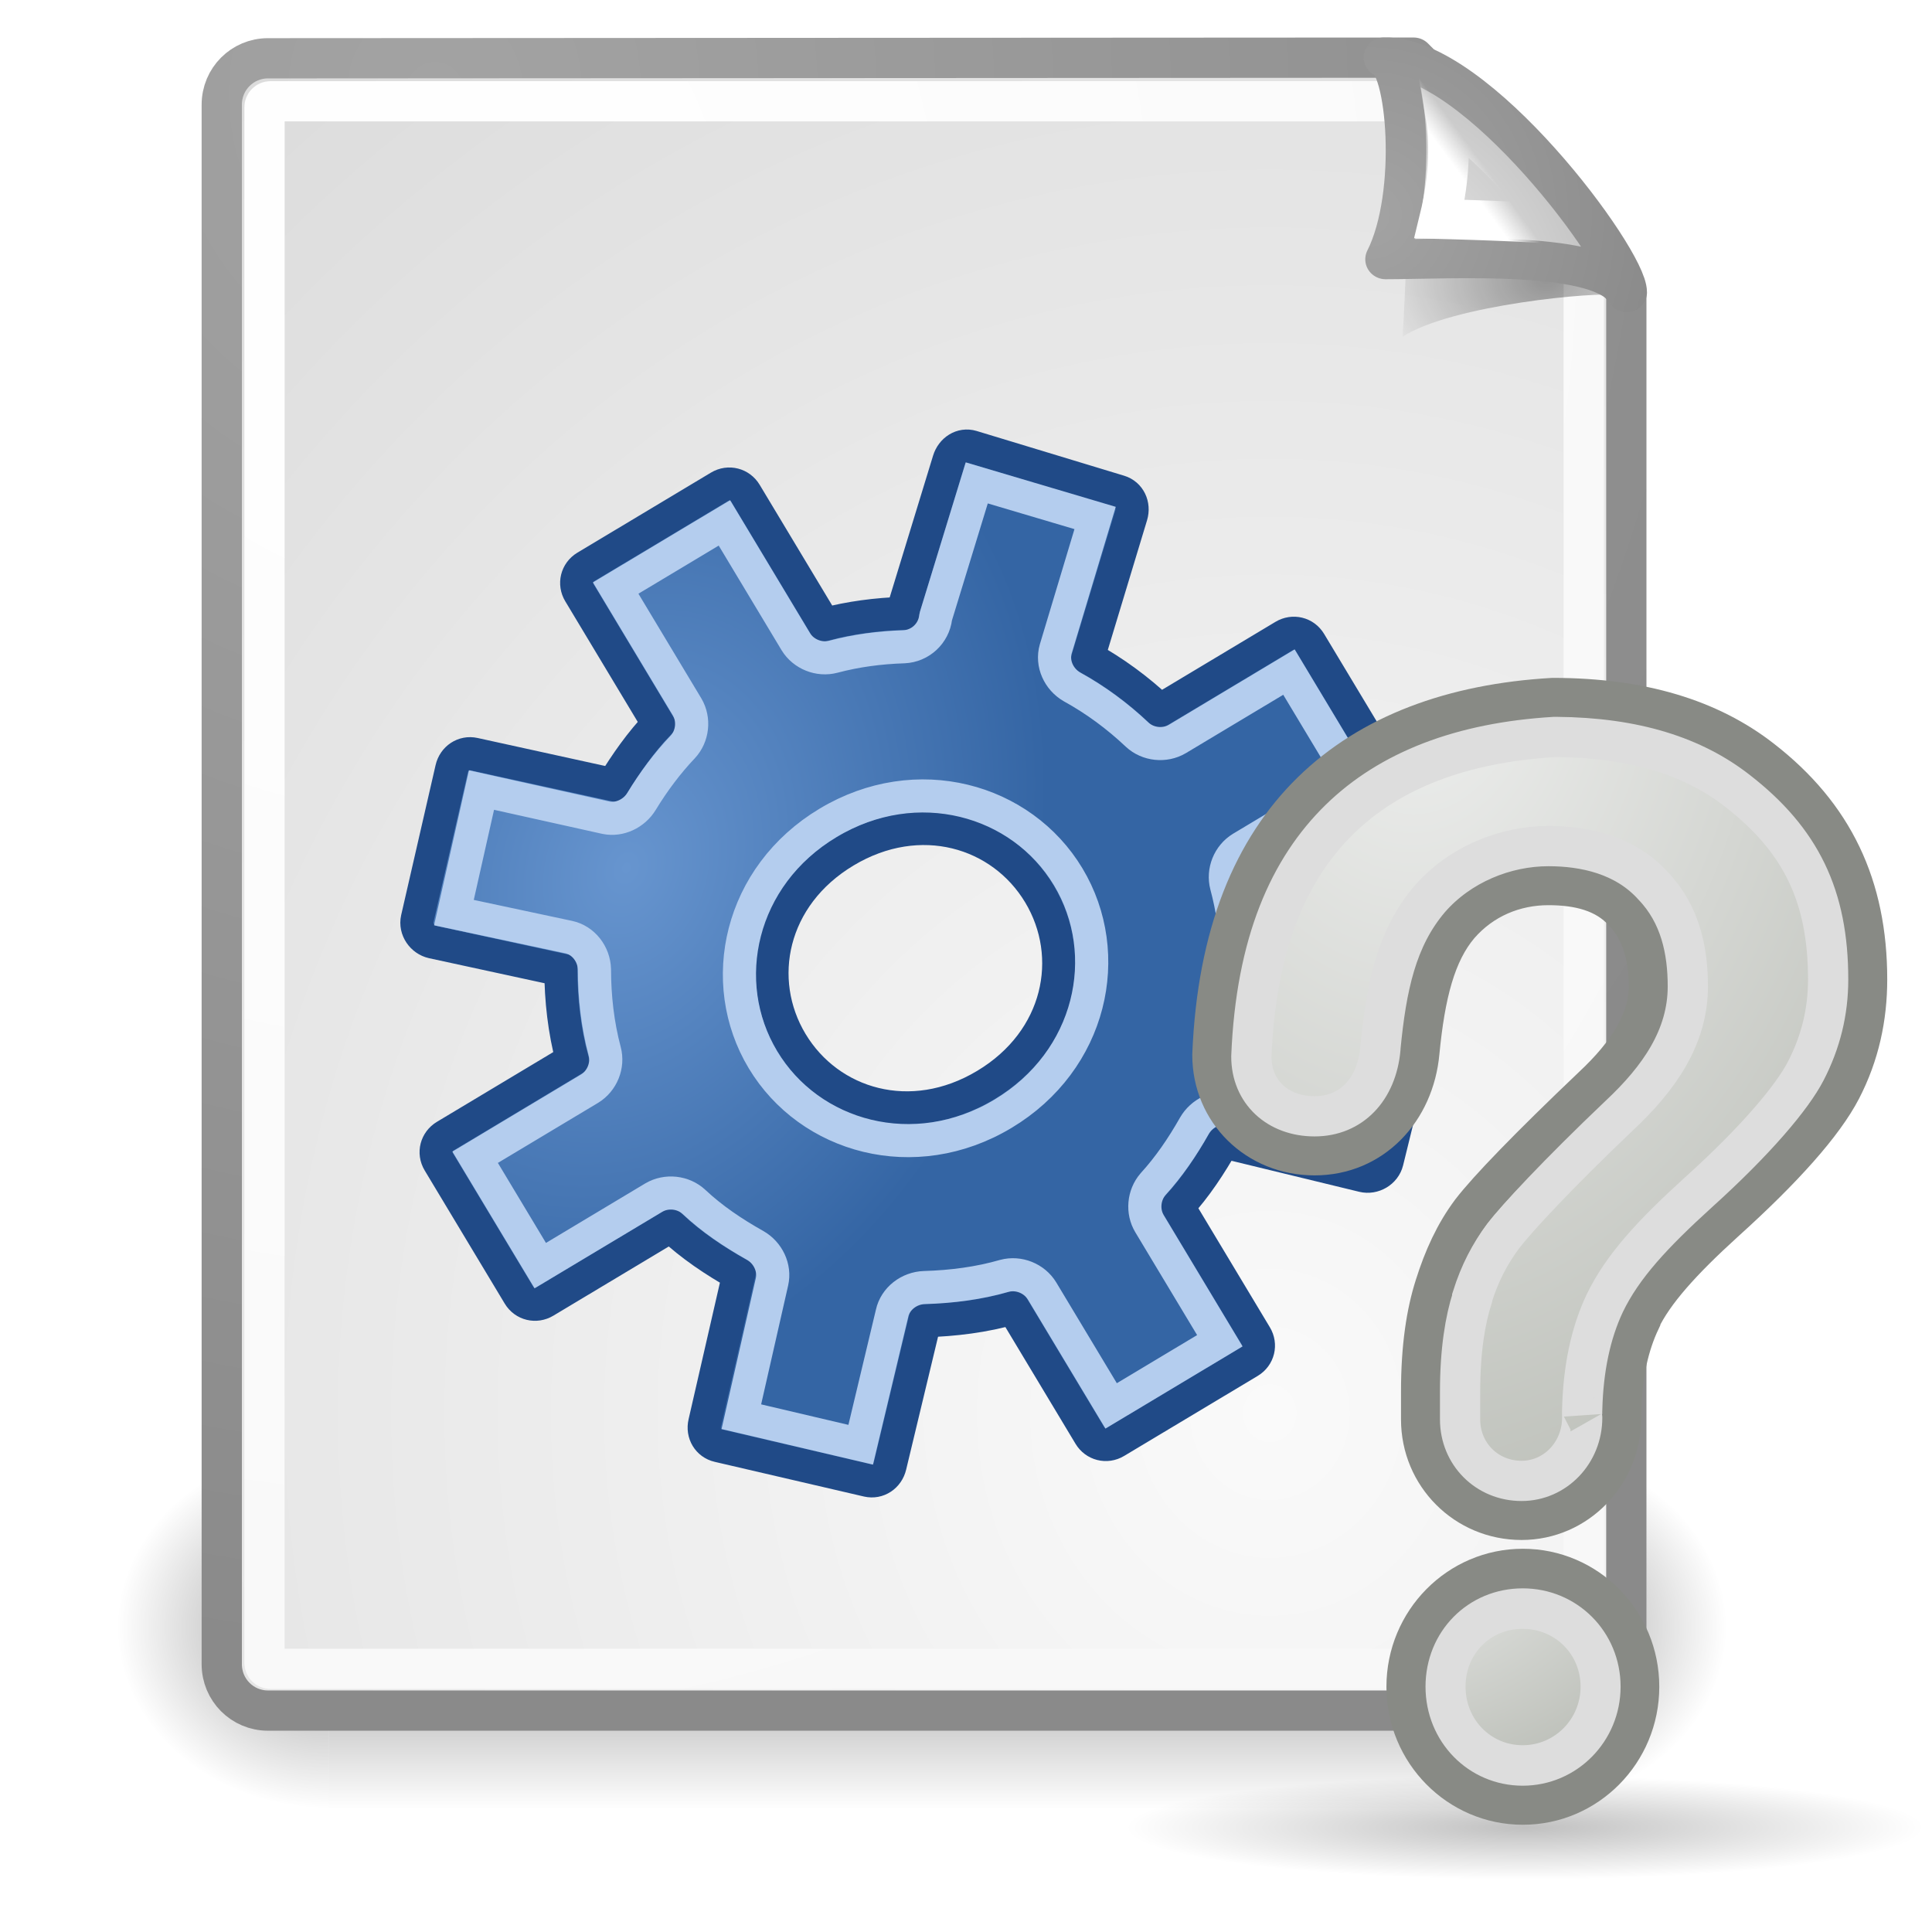
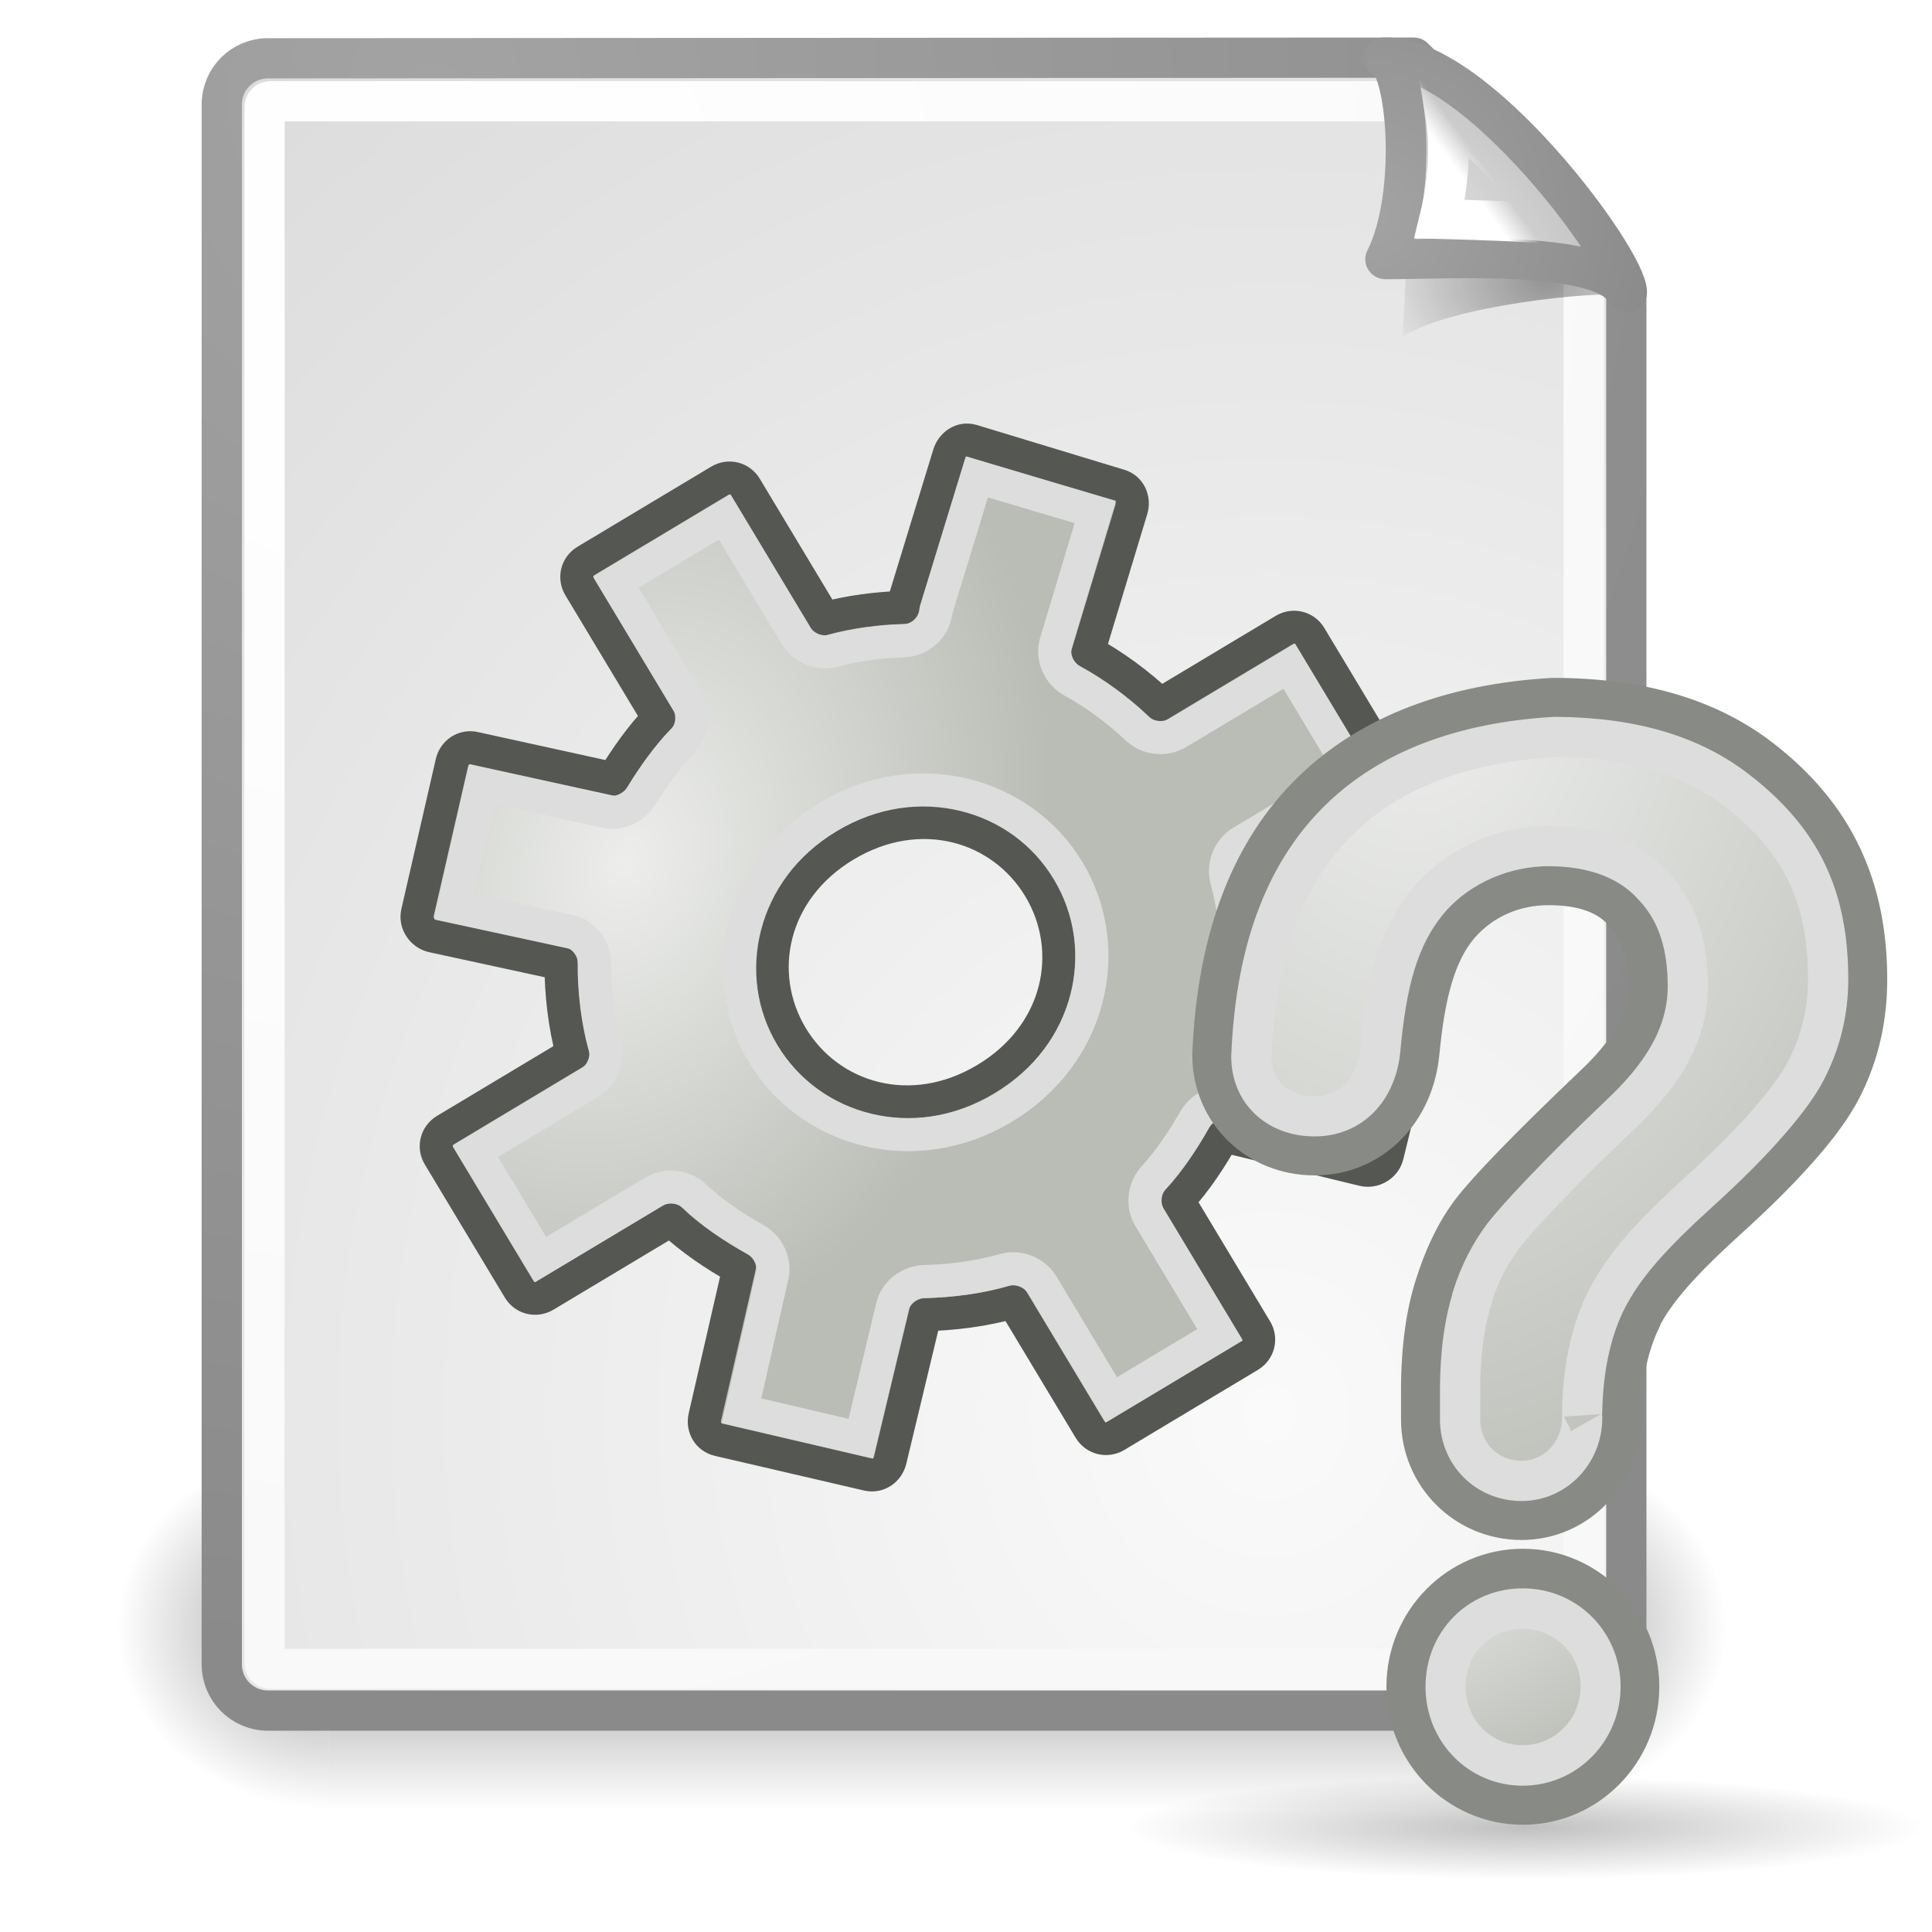
<svg xmlns="http://www.w3.org/2000/svg" xmlns:xlink="http://www.w3.org/1999/xlink" width="48px" height="48px" id="svg11300">
  <defs id="defs3">
    <linearGradient id="linearGradient3990">
      <stop style="stop-color:#6795cf;stop-opacity:1;" offset="0" id="stop3992" />
      <stop style="stop-color:#3465a4;stop-opacity:1;" offset="1" id="stop3994" />
    </linearGradient>
    <linearGradient id="linearGradient2277">
      <stop id="stop2279" offset="0" style="stop-color:#eff0ef;stop-opacity:1;" />
      <stop id="stop2281" offset="1" style="stop-color:#babdb6;stop-opacity:1;" />
    </linearGradient>
-     <radialGradient xlink:href="#linearGradient3990" id="radialGradient2262" gradientUnits="userSpaceOnUse" gradientTransform="matrix(0.6461339,0.222705,-0.2929393,0.8425366,-18.07578,0.3108908)" cx="56.704" cy="10.241" fx="56.704" fy="10.241" r="14.75" />
    <linearGradient id="linearGradient259">
      <stop style="stop-color:#fafafa;stop-opacity:1;" offset="0" id="stop260" />
      <stop style="stop-color:#bbbbbb;stop-opacity:1;" offset="1" id="stop261" />
    </linearGradient>
    <linearGradient id="linearGradient269">
      <stop style="stop-color:#a3a3a3;stop-opacity:1;" offset="0" id="stop270" />
      <stop style="stop-color:#8a8a8a;stop-opacity:1;" offset="1" id="stop271" />
    </linearGradient>
    <linearGradient id="linearGradient15662">
      <stop style="stop-color:#ffffff;stop-opacity:1;" offset="0" id="stop15664" />
      <stop style="stop-color:#f8f8f8;stop-opacity:1;" offset="1" id="stop15666" />
    </linearGradient>
    <linearGradient id="linearGradient2251">
      <stop id="stop2253" offset="0" style="stop-color:#ffffff;stop-opacity:1;" />
      <stop id="stop2255" offset="1" style="stop-color:#ffffff;stop-opacity:0;" />
    </linearGradient>
    <linearGradient id="linearGradient4790">
      <stop id="stop4792" offset="0" style="stop-color:#000000;stop-opacity:1;" />
      <stop id="stop4794" offset="1" style="stop-color:#000000;stop-opacity:0;" />
    </linearGradient>
    <linearGradient id="linearGradient3688">
      <stop id="stop3690" offset="0" style="stop-color:black;stop-opacity:1;" />
      <stop id="stop3692" offset="1" style="stop-color:black;stop-opacity:0;" />
    </linearGradient>
    <linearGradient id="linearGradient3702">
      <stop id="stop3704" offset="0" style="stop-color:black;stop-opacity:0;" />
      <stop style="stop-color:black;stop-opacity:1;" offset="0.5" id="stop3710" />
      <stop id="stop3706" offset="1" style="stop-color:black;stop-opacity:0;" />
    </linearGradient>
    <radialGradient xlink:href="#linearGradient3688" id="radialGradient2401" gradientUnits="userSpaceOnUse" gradientTransform="matrix(2.003784,0,0,1.4,27.98813,-17.4)" cx="4.993" cy="43.5" fx="4.993" fy="43.5" r="2.5" />
    <radialGradient xlink:href="#linearGradient3688" id="radialGradient2403" gradientUnits="userSpaceOnUse" gradientTransform="matrix(2.003784,0,0,1.4,-20.01187,-104.4)" cx="4.993" cy="43.5" fx="4.993" fy="43.5" r="2.5" />
    <linearGradient xlink:href="#linearGradient3702" id="linearGradient2405" gradientUnits="userSpaceOnUse" x1="25.058" y1="47.028" x2="25.058" y2="39.999" />
    <radialGradient xlink:href="#linearGradient259" id="radialGradient2407" gradientUnits="userSpaceOnUse" gradientTransform="matrix(0.961084,0,0,1.044459,-4.060961e-3,-0.142424)" cx="33.967" cy="35.737" fx="33.967" fy="35.737" r="86.708" />
    <radialGradient xlink:href="#linearGradient269" id="radialGradient2409" gradientUnits="userSpaceOnUse" gradientTransform="matrix(0.968868,0,0,1.036068,3.351554,0.506089)" cx="8.824" cy="3.756" fx="8.824" fy="3.756" r="37.752" />
    <radialGradient xlink:href="#linearGradient15662" id="radialGradient2411" gradientUnits="userSpaceOnUse" gradientTransform="matrix(0.968273,0,0,1.032767,3.353553,0.646447)" cx="8.144" cy="7.268" fx="8.144" fy="7.268" r="38.159" />
    <radialGradient xlink:href="#linearGradient4790" id="radialGradient2413" gradientUnits="userSpaceOnUse" gradientTransform="matrix(1.744653,0,0,1.283833,-26.58256,-3.478359)" cx="37.03" cy="12.989" fx="37.03" fy="12.989" r="4.293" />
    <radialGradient xlink:href="#linearGradient259" id="radialGradient2415" gradientUnits="userSpaceOnUse" gradientTransform="matrix(0.148355,1.009137e-2,-1.104438e-2,0.162365,25.06011,12.81706)" cx="30.654" cy="14.937" fx="30.654" fy="14.937" r="86.708" />
    <radialGradient xlink:href="#linearGradient269" id="radialGradient2417" gradientUnits="userSpaceOnUse" gradientTransform="matrix(0.331735,0,0,0.353831,20.10526,9.5823)" cx="31.863" cy="2.367" fx="31.863" fy="2.367" r="37.752" />
    <linearGradient xlink:href="#linearGradient2251" id="linearGradient2419" gradientUnits="userSpaceOnUse" gradientTransform="matrix(-2.48131e-2,-0.756771,0.756567,-2.481981e-2,8.221918,36.1682)" x1="33.396" y1="36.921" x2="34.17" y2="38.07" />
    <linearGradient id="linearGradient15837">
      <stop id="stop15839" offset="0" style="stop-color:#000000;stop-opacity:1;" />
      <stop id="stop15841" offset="1" style="stop-color:#000000;stop-opacity:0;" />
    </linearGradient>
    <radialGradient xlink:href="#linearGradient15837" id="radialGradient4085" gradientUnits="userSpaceOnUse" gradientTransform="matrix(1,0,0,7.4074073e-2,0,0.4629607)" cx="26.813" cy="0.5" fx="26.813" fy="0.5" r="25.313" />
    <radialGradient xlink:href="#linearGradient2277" id="radialGradient4087" gradientUnits="userSpaceOnUse" gradientTransform="matrix(4.7031029e-3,2.165739,-2.787924,6.3326526e-3,27.91107,-23.76619)" cx="12.078" cy="5.116" fx="12.078" fy="5.116" r="5.579" />
    <radialGradient xlink:href="#linearGradient2277" id="radialGradient4089" gradientUnits="userSpaceOnUse" gradientTransform="matrix(-0.2845599,2.852686,-1.985305,-0.1980374,-23.58148,-70.21613)" cx="13.154" cy="-21.555" fx="13.154" fy="-21.555" r="12.312" />
+     <radialGradient xlink:href="#linearGradient269" id="radialGradient15656" gradientUnits="userSpaceOnUse" gradientTransform="matrix(0.968868,0,0,1.036068,3.351554,0.506089)" cx="8.824" cy="3.756" fx="8.824" fy="3.756" r="37.752" />
+     <radialGradient xlink:href="#linearGradient259" id="radialGradient15658" gradientUnits="userSpaceOnUse" gradientTransform="matrix(0.961084,0,0,1.044459,-4.060961e-3,-0.142424)" cx="33.967" cy="35.737" fx="33.967" fy="35.737" r="86.708" />
+     <radialGradient xlink:href="#linearGradient15662" id="radialGradient15668" gradientUnits="userSpaceOnUse" gradientTransform="matrix(0.968273,0,0,1.032767,3.353553,0.646447)" cx="8.144" cy="7.268" fx="8.144" fy="7.268" r="38.159" />
+     <radialGradient xlink:href="#linearGradient3688" id="radialGradient3717" gradientUnits="userSpaceOnUse" gradientTransform="matrix(2.003784,0,0,1.4,27.98813,-17.4)" cx="4.993" cy="43.5" fx="4.993" fy="43.5" r="2.5" />
+     <radialGradient xlink:href="#linearGradient3688" id="radialGradient3719" gradientUnits="userSpaceOnUse" gradientTransform="matrix(2.003784,0,0,1.4,-20.01187,-104.4)" cx="4.993" cy="43.5" fx="4.993" fy="43.5" r="2.5" />
+     <linearGradient xlink:href="#linearGradient3702" id="linearGradient3721" gradientUnits="userSpaceOnUse" x1="25.058" y1="47.028" x2="25.058" y2="39.999" />
+     <radialGradient xlink:href="#linearGradient4790" id="radialGradient1923" gradientUnits="userSpaceOnUse" gradientTransform="matrix(1.744653,0,0,1.283833,-26.58256,-3.478359)" cx="37.03" cy="12.989" fx="37.03" fy="12.989" r="4.293" />
+     <radialGradient xlink:href="#linearGradient259" id="radialGradient1925" gradientUnits="userSpaceOnUse" gradientTransform="matrix(0.148355,1.009137e-2,-1.104438e-2,0.162365,25.06011,12.81706)" cx="30.654" cy="14.937" fx="30.654" fy="14.937" r="86.708" />
+     <radialGradient xlink:href="#linearGradient269" id="radialGradient1927" gradientUnits="userSpaceOnUse" gradientTransform="matrix(0.331735,0,0,0.353831,20.10526,9.5823)" cx="31.863" cy="2.367" fx="31.863" fy="2.367" r="37.752" />
+     <linearGradient xlink:href="#linearGradient2251" id="linearGradient1929" gradientUnits="userSpaceOnUse" gradientTransform="matrix(-2.48131e-2,-0.756771,0.756567,-2.481981e-2,8.221918,36.1682)" x1="33.396" y1="36.921" x2="34.17" y2="38.07" />
+     <radialGradient r="13.104" fy="10.424" fx="-45.67" cy="10.424" cx="-45.67" gradientTransform="matrix(0.1335212,1.979235,-2.592362,0.1748831,-12.54898,95.6971)" gradientUnits="userSpaceOnUse" id="radialGradient4002" xlink:href="#linearGradient3990" />
+     <radialGradient r="14.75" fy="10.241" fx="56.704" cy="10.241" cx="56.704" gradientTransform="matrix(0.664143,0.4987188,-0.6514275,0.8675051,-6.592732,-24.79392)" gradientUnits="userSpaceOnUse" id="radialGradient2489" xlink:href="#linearGradient8440" />
+     <linearGradient id="linearGradient8440">
+       <stop id="stop8442" offset="0" style="stop-color:#edeeec;stop-opacity:1;" />
+       <stop id="stop8444" offset="1" style="stop-color:#babdb6;stop-opacity:1;" />
+     </linearGradient>
+     <radialGradient xlink:href="#linearGradient8440" id="radialGradient8109" gradientUnits="userSpaceOnUse" gradientTransform="matrix(0.664143,0.4987188,-0.6514275,0.8675051,-6.592732,-24.79392)" cx="56.704" cy="10.241" fx="56.704" fy="10.241" r="14.75" />
  </defs>
  <g id="layer1">
    <g id="g2385" transform="translate(-1.094465,-2.067845)">
      <g id="layer6">
        <g transform="matrix(1.052632,0,0,1.285713,-1.263158,-13.42854)" style="opacity:0.4" id="g3712">
          <rect style="opacity:1;fill:url(#radialGradient2401);fill-opacity:1;stroke:none;stroke-width:1;stroke-linecap:round;stroke-linejoin:miter;stroke-miterlimit:4;stroke-dasharray:none;stroke-opacity:1" id="rect2801" width="5" height="7" x="38" y="40" />
          <rect style="opacity:1;fill:url(#radialGradient2403);fill-opacity:1;stroke:none;stroke-width:1;stroke-linecap:round;stroke-linejoin:miter;stroke-miterlimit:4;stroke-dasharray:none;stroke-opacity:1" id="rect3696" width="5" height="7" x="-10" y="-47" transform="scale(-1,-1)" />
          <rect style="opacity:1;fill:url(#linearGradient2405);fill-opacity:1;stroke:none;stroke-width:1;stroke-linecap:round;stroke-linejoin:miter;stroke-miterlimit:4;stroke-dasharray:none;stroke-opacity:1" id="rect3700" width="28" height="7" x="10" y="40" />
        </g>
      </g>
      <g id="g2392" style="display:inline">
        <path id="rect15391" d="M 7.753,3.516 L 36.218,3.5 C 36.218,3.5 41.5,8.796 41.5,9.435 L 41.5,43.414 C 41.5,44.053 40.987,44.567 40.35,44.567 L 7.753,44.567 C 7.116,44.567 6.604,44.053 6.604,43.414 L 6.604,4.668 C 6.604,4.03 7.116,3.516 7.753,3.516 z" style="color:#000000;fill:url(#radialGradient2407);fill-opacity:1;fill-rule:nonzero;stroke:url(#radialGradient2409);stroke-width:1;stroke-linecap:round;stroke-linejoin:round;marker:none;marker-start:none;marker-mid:none;marker-end:none;stroke-miterlimit:4;stroke-dashoffset:0;stroke-opacity:1;visibility:visible;display:block;overflow:visible" />
        <path id="rect15660" d="M 7.815,4.584 L 36.691,4.584 C 36.691,4.584 40.442,8.605 40.442,8.688 L 40.442,43.381 C 40.442,43.464 40.375,43.53 40.293,43.53 L 7.815,43.53 C 7.733,43.53 7.666,43.464 7.666,43.381 L 7.666,4.733 C 7.666,4.65 7.733,4.584 7.815,4.584 z" style="color:#000000;fill:none;fill-opacity:1;fill-rule:nonzero;stroke:url(#radialGradient2411);stroke-width:1;stroke-linecap:round;stroke-linejoin:round;marker:none;marker-start:none;marker-mid:none;marker-end:none;stroke-miterlimit:4;stroke-dashoffset:0;stroke-opacity:1;visibility:visible;display:block;overflow:visible" />
      </g>
      <g style="display:inline" id="layer5">
        <g transform="matrix(0.589097,0,0,0.577622,17.11331,1.395056)" id="g1918">
          <path style="opacity:0.357;color:#000000;fill:url(#radialGradient2413);fill-opacity:1;fill-rule:evenodd;stroke:none;stroke-width:1;stroke-linecap:butt;stroke-linejoin:miter;marker:none;marker-start:none;marker-mid:none;marker-end:none;stroke-miterlimit:4;stroke-dasharray:none;stroke-dashoffset:0;stroke-opacity:1;visibility:visible;display:inline;overflow:visible" d="M 40.985,13.861 C 40.257,12.515 34.882,10.131 32.085,9.331 C 32.254,10.904 31.962,15.649 31.962,15.649 C 34.024,14.274 40.204,13.699 40.985,13.861 z" id="path5348" />
          <path style="opacity:1;color:#000000;fill:url(#radialGradient2415);fill-opacity:1;fill-rule:nonzero;stroke:url(#radialGradient2417);stroke-width:1.714;stroke-linecap:butt;stroke-linejoin:round;marker:none;marker-start:none;marker-mid:none;marker-end:none;stroke-miterlimit:4;stroke-dasharray:none;stroke-dashoffset:0;stroke-opacity:1;visibility:visible;display:block;overflow:visible" d="M 41.411,13.739 C 41.424,12.324 35.058,3.532 31.175,3.635 C 32.148,3.868 32.634,9.506 31.244,12.318 C 33.994,12.318 40.447,11.881 41.411,13.739 z" id="path2210" />
          <path id="path2247" d="M 38.373,10.821 C 37.822,9.801 35.225,6.982 33.77,6.045 C 33.951,7.125 33.991,8.644 33.525,10.584 C 33.525,10.584 37.782,10.698 38.373,10.821 z" style="opacity:1;color:#000000;fill:none;fill-opacity:1;fill-rule:evenodd;stroke:url(#linearGradient2419);stroke-width:1.714;stroke-linecap:butt;stroke-linejoin:miter;marker:none;marker-start:none;marker-mid:none;marker-end:none;stroke-miterlimit:4;stroke-dasharray:none;stroke-dashoffset:0;stroke-opacity:1;visibility:visible;display:inline;overflow:visible" />
        </g>
      </g>
    </g>
-     <path style="fill:url(#radialGradient2262);fill-opacity:1;fill-rule:evenodd;stroke:#204a87;stroke-width:0.823;stroke-linecap:butt;stroke-linejoin:miter;stroke-miterlimit:4;stroke-dasharray:none;stroke-dashoffset:0;stroke-opacity:1" d="M 14.558,14.083 C 14.328,14.221 14.263,14.505 14.396,14.726 L 16.355,17.986 C 15.918,18.445 15.554,18.965 15.231,19.495 L 11.778,18.737 C 11.525,18.681 11.282,18.841 11.223,19.102 L 10.368,22.827 C 10.31,23.088 10.494,23.348 10.747,23.404 L 13.935,24.095 C 13.937,24.843 14.021,25.597 14.217,26.336 L 11.066,28.225 C 10.844,28.358 10.766,28.639 10.904,28.868 L 12.892,32.175 C 13.029,32.404 13.314,32.468 13.536,32.335 L 16.664,30.46 C 17.177,30.942 17.753,31.324 18.355,31.664 L 17.509,35.352 C 17.448,35.612 17.597,35.86 17.849,35.918 L 21.558,36.78 C 21.811,36.838 22.052,36.676 22.113,36.416 L 22.978,32.813 C 23.711,32.791 24.451,32.702 25.172,32.494 L 27.074,35.659 C 27.207,35.881 27.488,35.957 27.718,35.819 L 31.036,33.831 C 31.266,33.693 31.33,33.409 31.197,33.188 L 29.267,29.975 C 29.715,29.484 30.075,28.934 30.395,28.367 L 33.867,29.21 C 34.119,29.271 34.396,29.115 34.46,28.855 L 35.377,25.125 C 35.441,24.865 35.287,24.619 35.036,24.558 L 31.55,23.691 C 31.524,23.052 31.435,22.403 31.267,21.772 L 34.371,19.912 C 34.593,19.779 34.67,19.498 34.533,19.269 L 32.545,15.962 C 32.408,15.733 32.123,15.669 31.901,15.802 L 28.82,17.648 C 28.275,17.133 27.678,16.696 27.035,16.34 L 28.104,12.808 C 28.181,12.553 28.058,12.288 27.81,12.213 L 24.144,11.101 C 23.896,11.027 23.653,11.186 23.575,11.442 L 22.455,15.102 C 22.441,15.146 22.441,15.195 22.44,15.239 C 21.787,15.26 21.123,15.344 20.479,15.515 L 18.52,12.255 C 18.387,12.034 18.105,11.957 17.875,12.095 L 14.558,14.083 z M 20.996,21.149 C 22.848,20.039 24.888,20.652 25.823,22.208 C 26.758,23.764 26.341,25.849 24.488,26.959 C 22.636,28.07 20.597,27.456 19.661,25.9 C 18.726,24.344 19.144,22.259 20.996,21.149 z" id="path2212" />
-     <path style="fill:none;fill-opacity:1;fill-rule:evenodd;stroke:#b4cdee;stroke-width:0.932;stroke-linecap:butt;stroke-linejoin:miter;stroke-miterlimit:4;stroke-dasharray:none;stroke-dashoffset:0;stroke-opacity:1" id="path3195" d="M 60.5,3.25 L 60.5,7.156 C 60.496,7.57 60.21,7.948 59.812,8.062 C 59.213,8.229 58.617,8.473 58.031,8.781 C 57.681,8.965 57.228,8.925 56.938,8.656 L 54.344,6.188 L 51.906,8.75 L 54.312,11 C 54.627,11.294 54.679,11.781 54.469,12.156 C 54.069,12.827 53.745,13.538 53.531,14.281 C 53.417,14.679 53.039,14.965 52.625,14.969 L 48.875,14.969 L 48.875,18.531 L 52.594,18.531 C 53.008,18.535 53.386,18.821 53.5,19.219 C 53.689,19.887 53.98,20.514 54.344,21.156 C 54.545,21.516 54.504,21.985 54.219,22.281 L 51.531,25.094 L 54,27.5 L 56.656,24.781 C 56.95,24.467 57.437,24.415 57.812,24.625 C 58.487,25.004 59.184,25.308 59.906,25.5 C 60.304,25.614 60.59,25.992 60.594,26.406 L 60.594,30.188 L 64.156,30.188 L 64.156,26.344 C 64.155,25.939 64.429,25.565 64.812,25.438 C 65.438,25.25 66.05,24.969 66.656,24.625 C 67.016,24.424 67.485,24.464 67.781,24.75 L 70.375,27.312 L 72.875,24.844 L 70.281,22.25 C 69.978,21.947 69.937,21.462 70.156,21.094 C 70.475,20.508 70.724,19.916 70.906,19.281 C 71.021,18.883 71.398,18.597 71.812,18.594 L 75.5,18.594 L 75.5,15.031 L 71.844,15.031 C 71.43,15.028 71.052,14.742 70.938,14.344 C 70.73,13.6 70.44,12.904 70.062,12.25 C 69.852,11.874 69.904,11.387 70.219,11.094 L 73.062,8.5 L 70.719,5.938 L 67.812,8.562 L 67.781,8.594 C 67.502,8.954 66.998,9.063 66.594,8.844 C 65.999,8.512 65.392,8.248 64.75,8.062 C 64.352,7.948 64.066,7.57 64.062,7.156 L 64.062,3.25 L 60.5,3.25 z M 62.219,12 C 65.12,12 67.219,14.229 67.219,16.781 C 67.219,19.333 65.12,21.562 62.219,21.562 C 59.318,21.563 57.219,19.333 57.219,16.781 C 57.219,14.229 59.318,12 62.219,12 z" transform="matrix(0.758345,-0.4544985,0.454298,0.7558782,-32.05998,39.65059)" />
+     <g id="g2485" transform="matrix(0.7842374,-0.251925,0.2512199,0.7820424,-6.672739,17.89127)">
+       <path id="path2212" d="M 26.013,3.32 C 25.696,3.394 25.516,3.699 25.587,4.005 L 26.642,8.513 C 25.966,8.882 25.352,9.35 24.782,9.844 L 21.072,7.68 C 20.801,7.521 20.46,7.615 20.296,7.896 L 17.924,11.896 C 17.76,12.176 17.876,12.546 18.147,12.705 L 21.575,14.693 C 21.3,15.561 21.117,16.466 21.07,17.395 L 16.726,18.411 C 16.42,18.483 16.226,18.78 16.3,19.097 L 17.37,23.67 C 17.444,23.986 17.749,24.167 18.055,24.095 L 22.367,23.087 C 22.781,23.836 23.305,24.494 23.874,25.112 L 21.527,29.071 C 21.36,29.35 21.44,29.694 21.71,29.855 L 25.677,32.235 C 25.947,32.396 26.287,32.298 26.454,32.019 L 28.791,28.165 C 29.646,28.412 30.535,28.584 31.445,28.612 L 32.469,32.989 C 32.54,33.295 32.837,33.489 33.154,33.415 L 37.727,32.345 C 38.044,32.271 38.224,31.966 38.152,31.66 L 37.114,27.218 C 37.814,26.815 38.434,26.311 39.015,25.774 L 42.716,28.044 C 42.983,28.208 43.362,28.13 43.532,27.853 L 45.977,23.87 C 46.147,23.593 46.062,23.251 45.794,23.086 L 42.086,20.784 C 42.293,20.034 42.432,19.248 42.471,18.454 L 46.75,17.454 C 47.056,17.382 47.25,17.085 47.176,16.768 L 46.106,12.195 C 46.032,11.879 45.727,11.698 45.421,11.77 L 41.175,12.763 C 40.736,11.963 40.208,11.235 39.597,10.582 L 42.143,6.886 C 42.328,6.619 42.284,6.266 42.025,6.087 L 38.201,3.433 C 37.942,3.254 37.601,3.349 37.417,3.616 L 34.763,7.441 C 34.731,7.487 34.713,7.544 34.695,7.595 C 33.932,7.376 33.133,7.226 32.325,7.184 L 31.271,2.676 C 31.2,2.37 30.903,2.177 30.586,2.251 L 26.013,3.32 z M 30.831,13.907 C 33.384,13.31 35.514,14.78 36.017,16.932 C 36.52,19.084 35.263,21.346 32.71,21.943 C 30.157,22.54 28.028,21.07 27.524,18.918 C 27.021,16.766 28.278,14.504 30.831,13.907 z" style="fill:url(#radialGradient8109);fill-opacity:1;fill-rule:evenodd;stroke:#555753;stroke-width:1;stroke-linecap:butt;stroke-linejoin:miter;stroke-miterlimit:4;stroke-dasharray:none;stroke-dashoffset:0;stroke-opacity:1" />
+       <path transform="matrix(1.045288,-0.2444425,0.2444425,1.045288,-37.3632,15.59756)" d="M 60.5,3.25 L 60.5,7.156 C 60.496,7.57 60.21,7.948 59.812,8.062 C 59.213,8.229 58.617,8.473 58.031,8.781 C 57.681,8.965 57.228,8.925 56.938,8.656 L 54.344,6.188 L 51.906,8.75 L 54.312,11 C 54.627,11.294 54.679,11.781 54.469,12.156 C 54.069,12.827 53.745,13.538 53.531,14.281 C 53.417,14.679 53.039,14.965 52.625,14.969 L 48.875,14.969 L 48.875,18.531 L 52.594,18.531 C 53.008,18.535 53.386,18.821 53.5,19.219 C 53.689,19.887 53.98,20.514 54.344,21.156 C 54.545,21.516 54.504,21.985 54.219,22.281 L 51.531,25.094 L 54,27.5 L 56.656,24.781 C 56.95,24.467 57.437,24.415 57.812,24.625 C 58.487,25.004 59.184,25.308 59.906,25.5 C 60.304,25.614 60.59,25.992 60.594,26.406 L 60.594,30.188 L 64.156,30.188 L 64.156,26.344 C 64.155,25.939 64.429,25.565 64.812,25.438 C 65.438,25.25 66.05,24.969 66.656,24.625 C 67.016,24.424 67.485,24.464 67.781,24.75 L 70.375,27.312 L 72.875,24.844 L 70.281,22.25 C 69.978,21.947 69.937,21.462 70.156,21.094 C 70.475,20.508 70.724,19.916 70.906,19.281 C 71.021,18.883 71.398,18.597 71.812,18.594 L 75.5,18.594 L 75.5,15.031 L 71.844,15.031 C 71.43,15.028 71.052,14.742 70.938,14.344 C 70.73,13.6 70.44,12.904 70.062,12.25 C 69.852,11.874 69.904,11.387 70.219,11.094 L 73.062,8.5 L 70.719,5.938 L 67.812,8.562 L 67.781,8.594 C 67.502,8.954 66.998,9.063 66.594,8.844 C 65.999,8.512 65.392,8.248 64.75,8.062 C 64.352,7.948 64.066,7.57 64.062,7.156 L 64.062,3.25 L 60.5,3.25 z M 62.219,12 C 65.12,12 67.219,14.229 67.219,16.781 C 67.219,19.333 65.12,21.562 62.219,21.562 C 59.318,21.563 57.219,19.333 57.219,16.781 C 57.219,14.229 59.318,12 62.219,12 z" id="path3195" style="fill:none;fill-opacity:1;fill-rule:evenodd;stroke:#dddddd;stroke-width:0.932;stroke-linecap:butt;stroke-linejoin:miter;stroke-miterlimit:4;stroke-dasharray:none;stroke-dashoffset:0;stroke-opacity:1" />
+     </g>
    <g id="g4096" transform="translate(1.767767,49.85103)">
      <path transform="matrix(0.3927156,0,0,0.6885273,25.58728,-4.790134)" d="M 52.125,0.5 A 25.313,1.875 0 1 1 1.5,0.5 A 25.313,1.875 0 1 1 52.125,0.5 z" id="path14866" style="opacity:0.247;fill:url(#radialGradient4085);fill-opacity:1;fill-rule:evenodd;stroke:none;stroke-width:0.5;stroke-linecap:round;stroke-linejoin:round;stroke-miterlimit:4;stroke-dasharray:none;stroke-dashoffset:0;stroke-opacity:1" />
      <path transform="matrix(0.5842792,0,0,0.5910381,24.39552,-13.43223)" d="M 24.926,9.286 A 4.95,4.95 0 1 1 15.026,9.286 A 4.95,4.95 0 1 1 24.926,9.286 z" id="path2222" style="fill:url(#radialGradient4087);fill-opacity:1;fill-rule:evenodd;stroke:#888a85;stroke-width:1.702;stroke-linecap:butt;stroke-linejoin:round;stroke-miterlimit:4;stroke-dasharray:none;stroke-dashoffset:0;stroke-opacity:1" />
      <path transform="matrix(0.5842792,0,0,0.5910381,24.39552,-13.43223)" d="M 19.969,6 C 18.12,6 16.688,7.432 16.688,9.281 C 16.688,11.129 18.135,12.594 19.969,12.594 C 21.802,12.594 23.281,11.114 23.281,9.281 C 23.281,7.447 21.816,6 19.969,6 z" id="path2317" style="fill:none;fill-opacity:1;fill-rule:evenodd;stroke:#dddddd;stroke-width:1.702;stroke-linecap:butt;stroke-linejoin:round;stroke-miterlimit:4;stroke-dasharray:none;stroke-dashoffset:0;stroke-opacity:1" />
      <path transform="matrix(0.6885273,0,0,0.6885273,22.91017,-14.09137)" d="M 20.188,-26.75 C 16.571,-26.54 13.61,-25.436 11.5,-23.375 C 9.384,-21.308 8.083,-18.24 7.906,-13.875 C 7.906,-11.828 9.521,-10.25 11.594,-10.25 C 13.666,-10.25 15.184,-11.861 15.375,-13.969 C 15.576,-16.049 15.953,-17.555 16.812,-18.562 C 17.643,-19.515 18.801,-20 20.031,-20 C 21.124,-20 22.094,-19.76 22.75,-19.031 C 23.405,-18.348 23.656,-17.401 23.656,-16.344 C 23.656,-15.108 22.915,-13.925 21.625,-12.719 C 19.346,-10.551 17.853,-9.005 17.25,-8.219 C 16.655,-7.425 16.25,-6.526 15.938,-5.531 C 15.633,-4.578 15.437,-3.341 15.438,-1.719 L 15.438,-0.719 C 15.438,1.296 17.048,2.906 19.062,2.906 C 21.065,2.906 22.656,1.239 22.656,-0.781 C 22.656,-0.905 22.66,-0.918 22.656,-0.969 C 22.654,-1 22.654,-1.031 22.656,-1.062 C 22.691,-2.343 22.932,-3.41 23.344,-4.281 C 23.344,-4.292 23.344,-4.302 23.344,-4.312 C 23.829,-5.322 24.822,-6.433 26.375,-7.844 C 28.532,-9.789 29.959,-11.401 30.594,-12.625 C 31.25,-13.891 31.531,-15.225 31.531,-16.594 C 31.531,-19.963 30.317,-22.517 27.719,-24.531 C 25.846,-25.991 23.375,-26.744 20.219,-26.75 C 20.207,-26.75 20.199,-26.75 20.188,-26.75 z" id="path2864" style="font-size:28px;font-style:normal;font-weight:normal;fill:url(#radialGradient4089);fill-opacity:1;stroke:#888a85;stroke-width:1.452px;stroke-linecap:butt;stroke-linejoin:miter;stroke-opacity:1;font-family:Arial Black" />
      <path style="font-size:28px;font-style:normal;font-weight:normal;fill:none;fill-opacity:1;stroke:#dddddd;stroke-width:1.452px;stroke-linecap:butt;stroke-linejoin:miter;stroke-opacity:1;font-family:Arial Black" id="path3261" d="M 20.25,-25.344 C 16.893,-25.143 14.306,-24.139 12.5,-22.375 C 10.682,-20.599 9.478,-17.918 9.312,-13.812 C 9.312,-12.527 10.272,-11.656 11.594,-11.656 C 12.915,-11.656 13.835,-12.622 13.969,-14.094 C 13.969,-14.104 13.969,-14.115 13.969,-14.125 C 14.182,-16.324 14.545,-18.087 15.75,-19.5 C 16.835,-20.744 18.469,-21.406 20.031,-21.406 C 21.328,-21.406 22.798,-21.097 23.812,-19.969 C 24.795,-18.944 25.062,-17.622 25.062,-16.344 C 25.062,-14.518 24.029,-13.03 22.594,-11.688 C 20.336,-9.54 18.886,-7.969 18.406,-7.344 C 17.92,-6.695 17.555,-5.997 17.281,-5.125 C 17.281,-5.115 17.281,-5.104 17.281,-5.094 C 17.033,-4.316 16.844,-3.228 16.844,-1.719 L 16.844,-0.719 C 16.844,0.529 17.815,1.5 19.062,1.5 C 20.274,1.5 21.25,0.485 21.25,-0.781 C 21.25,-1.037 21.244,-0.948 21.25,-0.875 C 21.246,-0.948 21.246,-1.021 21.25,-1.094 C 21.289,-2.535 21.547,-3.814 22.062,-4.906 C 22.71,-6.254 23.821,-7.437 25.438,-8.906 C 27.537,-10.8 28.83,-12.351 29.312,-13.281 C 29.861,-14.339 30.125,-15.434 30.125,-16.594 C 30.125,-19.601 29.143,-21.624 26.844,-23.406 C 25.278,-24.626 23.18,-25.322 20.312,-25.344 C 20.289,-25.344 20.274,-25.344 20.25,-25.344 z" transform="matrix(0.6885273,0,0,0.6885273,22.91017,-14.09137)" />
    </g>
  </g>
</svg>
